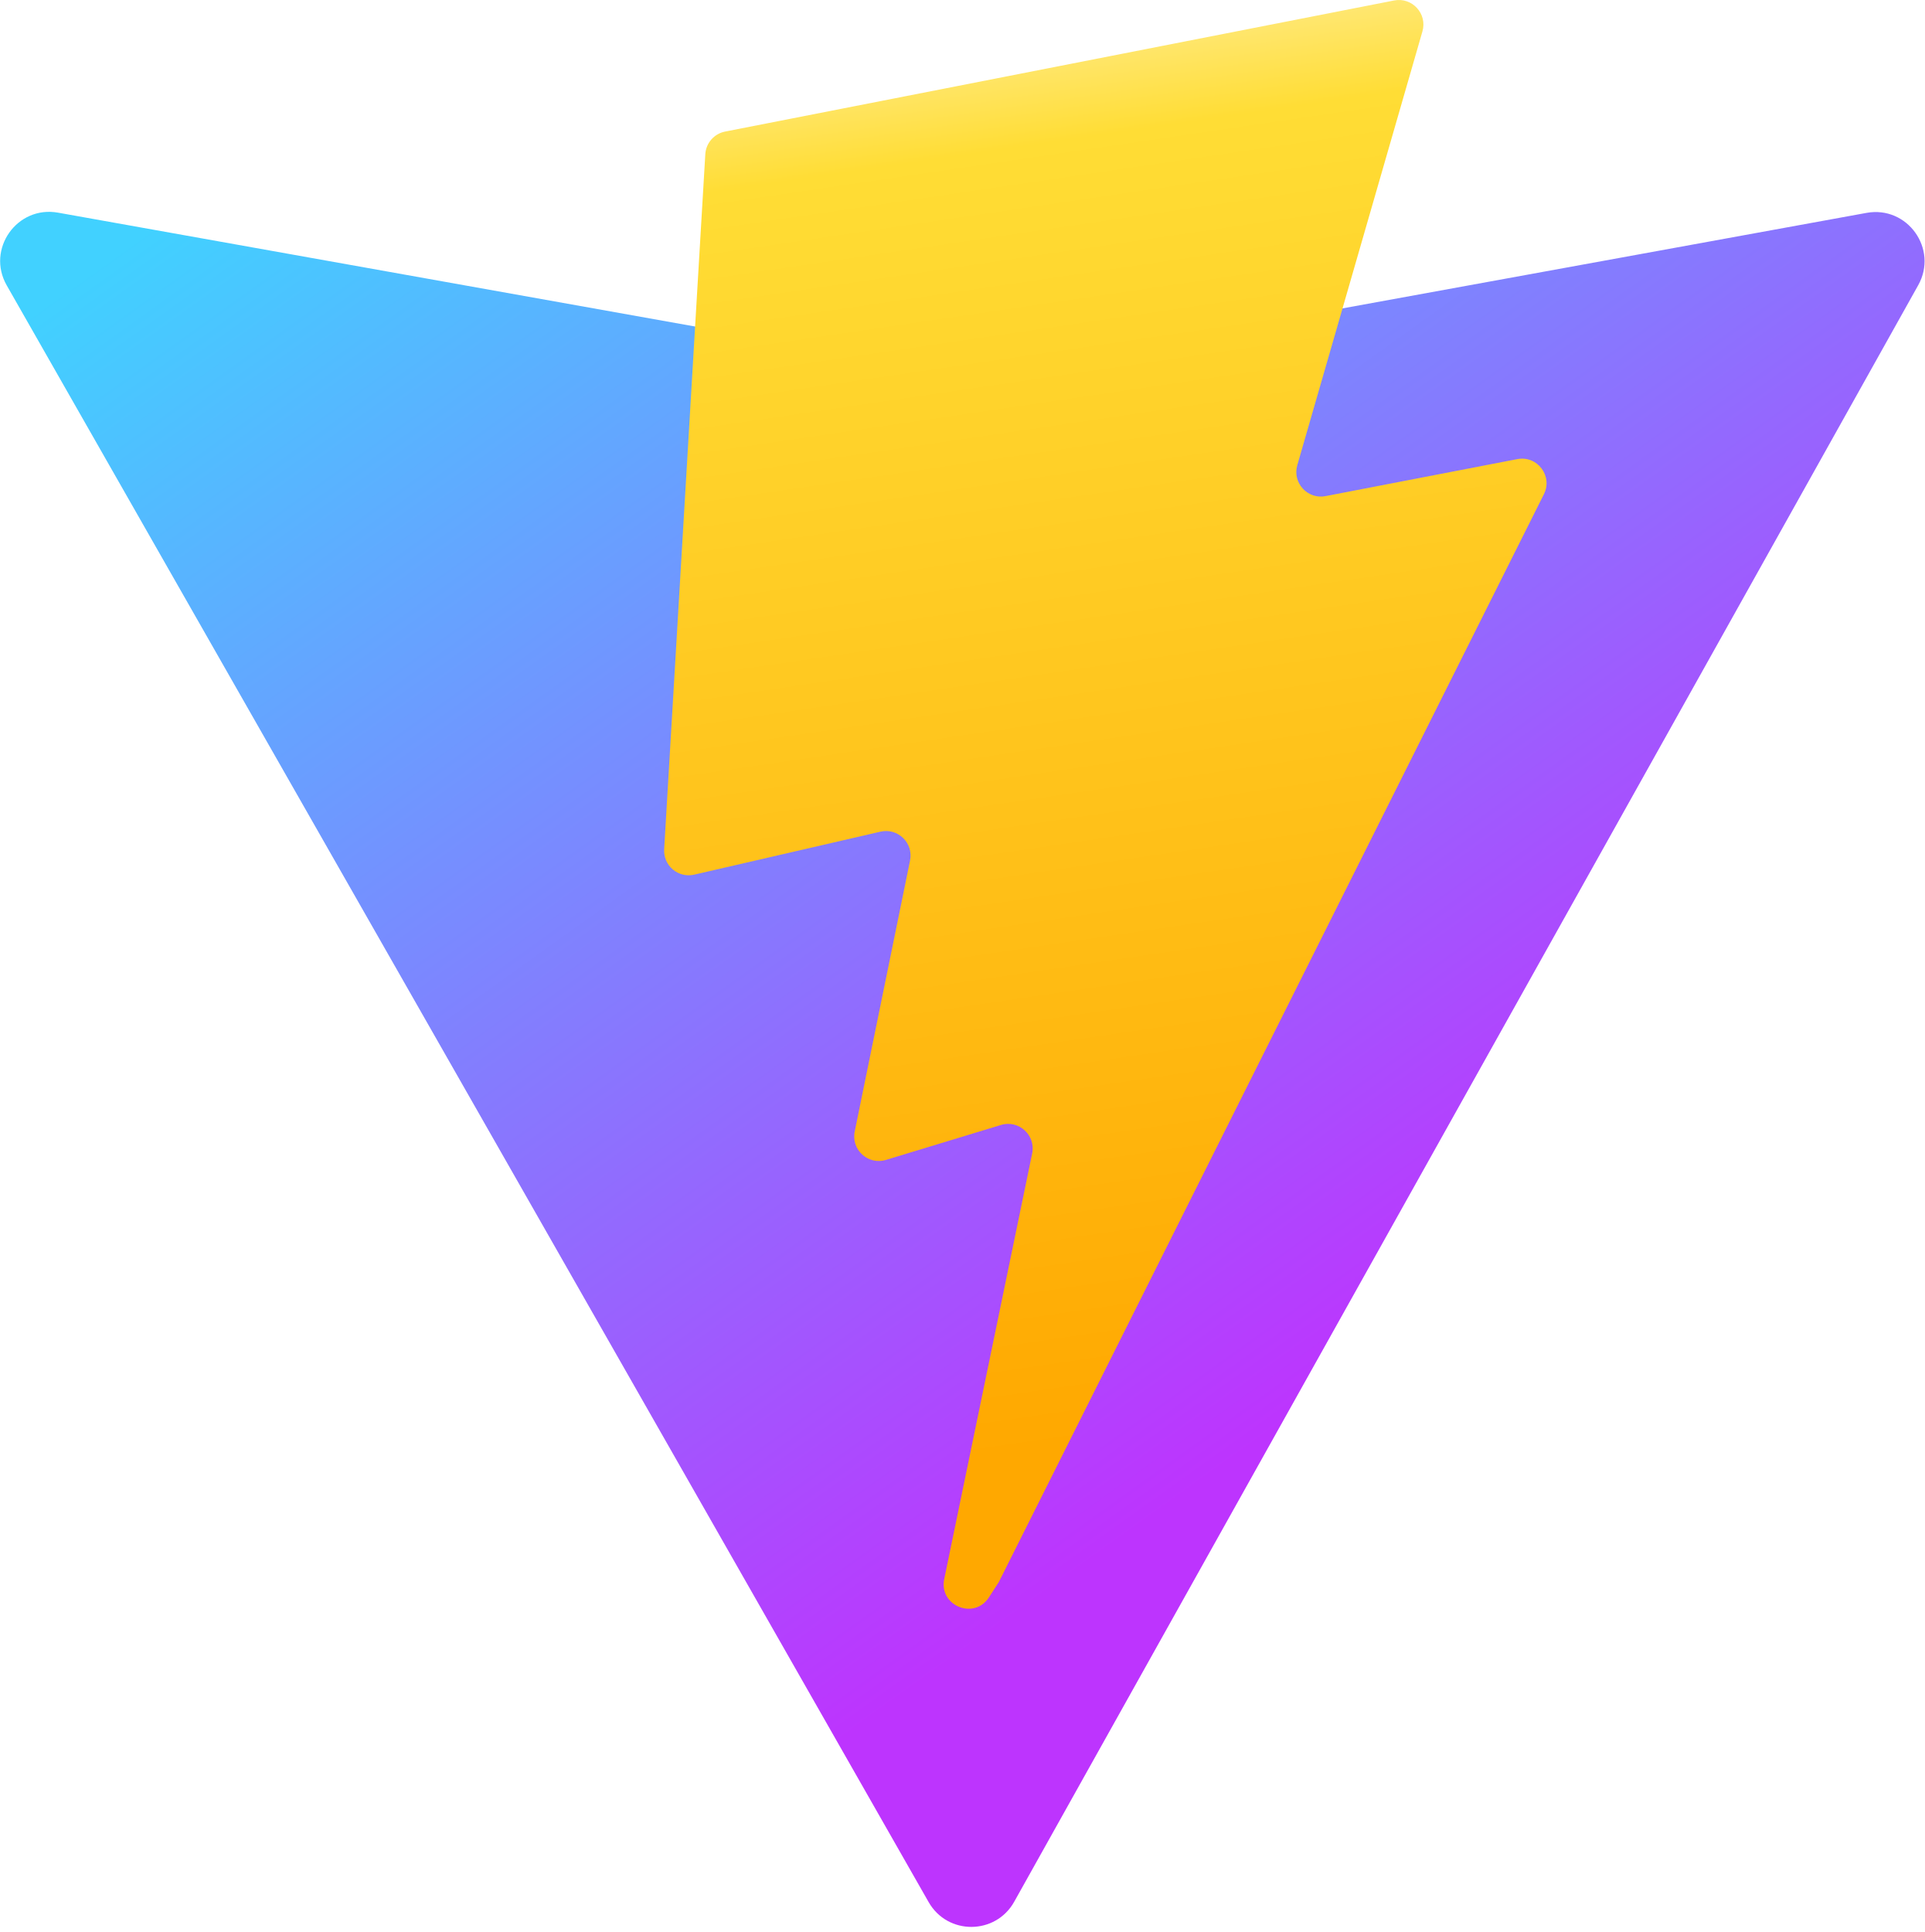
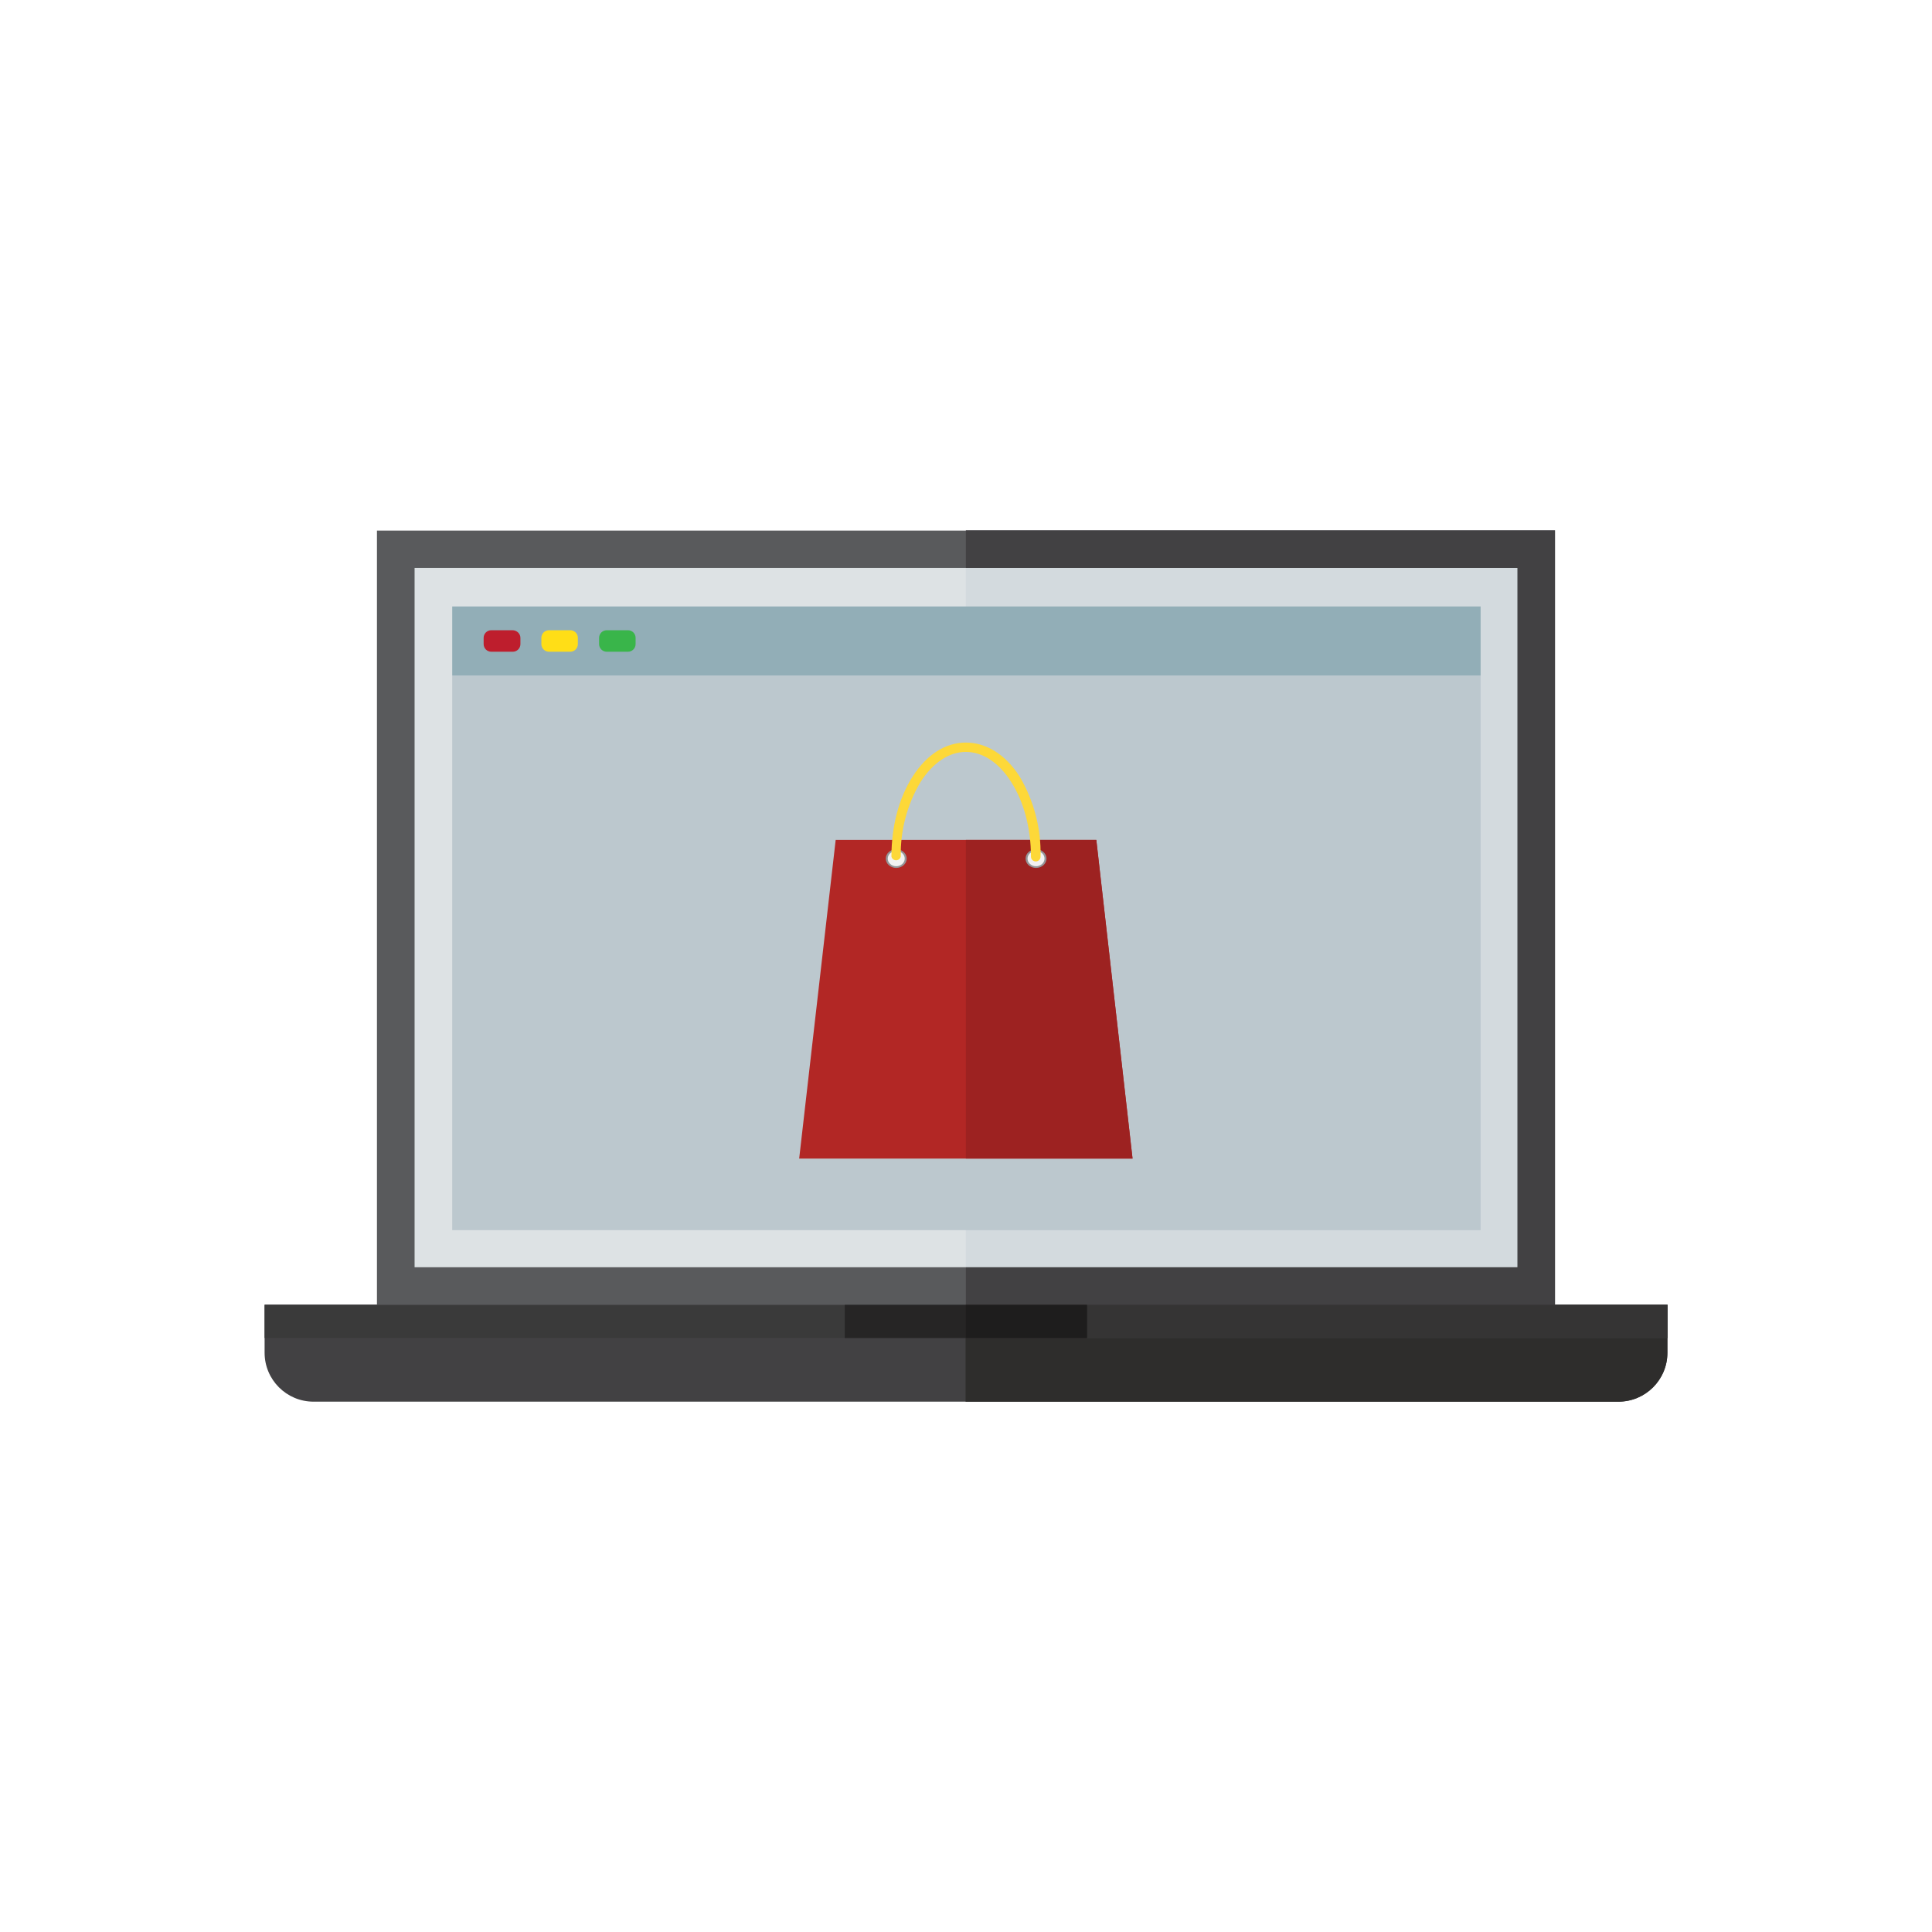
- <svg xmlns="http://www.w3.org/2000/svg" aria-hidden="true" role="img" class="iconify iconify--logos" width="31.88" height="32" preserveAspectRatio="xMidYMid meet" viewBox="0 0 256 257">
+ <svg xmlns="http://www.w3.org/2000/svg" xml:space="preserve" width="655.359" height="655.359" style="shape-rendering:geometricPrecision;text-rendering:geometricPrecision;image-rendering:optimizeQuality;fill-rule:evenodd;clip-rule:evenodd" viewBox="0 0 6.827 6.827">
  <defs>
-     <linearGradient id="IconifyId1813088fe1fbc01fb466" x1="-.828%" x2="57.636%" y1="7.652%" y2="78.411%">
-       <stop offset="0%" stop-color="#41D1FF" />
-       <stop offset="100%" stop-color="#BD34FE" />
-     </linearGradient>
-     <linearGradient id="IconifyId1813088fe1fbc01fb467" x1="43.376%" x2="50.316%" y1="2.242%" y2="89.03%">
-       <stop offset="0%" stop-color="#FFEA83" />
-       <stop offset="8.333%" stop-color="#FFDD35" />
-       <stop offset="100%" stop-color="#FFA800" />
-     </linearGradient>
+     <style>.fil3{fill:#424143}.fil16{fill:#939598}.fil17{fill:#f2f2f2}</style>
  </defs>
-   <path fill="url(#IconifyId1813088fe1fbc01fb466)" d="M255.153 37.938L134.897 252.976c-2.483 4.44-8.862 4.466-11.382.048L.875 37.958c-2.746-4.814 1.371-10.646 6.827-9.67l120.385 21.517a6.537 6.537 0 0 0 2.322-.004l117.867-21.483c5.438-.991 9.574 4.796 6.877 9.62Z" />
-   <path fill="url(#IconifyId1813088fe1fbc01fb467)" d="M185.432.063L96.44 17.501a3.268 3.268 0 0 0-2.634 3.014l-5.474 92.456a3.268 3.268 0 0 0 3.997 3.378l24.777-5.718c2.318-.535 4.413 1.507 3.936 3.838l-7.361 36.047c-.495 2.426 1.782 4.5 4.151 3.78l15.304-4.649c2.372-.72 4.652 1.36 4.15 3.788l-11.698 56.621c-.732 3.542 3.979 5.473 5.943 2.437l1.313-2.028l72.516-144.72c1.215-2.423-.88-5.186-3.54-4.672l-25.505 4.922c-2.396.462-4.435-1.77-3.759-4.114l16.646-57.705c.677-2.35-1.37-4.583-3.769-4.113Z" />
+   <g id="Layer_x0020_1">
+     <g id="_625046688">
+       <g id="Layer_24">
+         <path id="_625050384" style="fill:#dde2e4" d="M1.399 1.94h4.029v2.604H1.399z" />
+         <path id="_625050984" d="M5.495 4.61H1.332V1.875h4.162V4.61zm-4.03-.132h3.897V2.007H1.465v2.47z" style="fill:#595a5c" />
+         <path id="_625050360" style="fill:#d3dade" d="M3.413 2.007h1.955v2.471H3.413z" />
+         <path id="_625049736" class="fil3" d="M5.495 4.61H3.413v-.132h1.949V2.007H3.413v-.133h2.082z" />
+         <path id="_625050216" class="fil3" d="M5.719 4.953H1.108a.173.173 0 0 1-.173-.173v-.17h4.957v.17a.173.173 0 0 1-.173.173z" />
+         <path id="_625050000" d="M5.72 4.953H3.412v-.342h2.48v.17a.173.173 0 0 1-.174.172z" style="fill:#2e2d2c" />
+         <path id="_625049760" style="fill:#3a3a3a" d="M.935 4.611h4.958v.117H.935z" />
+         <path id="_625049472" style="fill:#353434" d="M3.413 4.611h2.479v.117H3.413z" />
+         <path id="_625049040" style="fill:#262525" d="M2.985 4.611h.856v.117h-.856z" />
+         <g>
+           <path id="_625048992" style="fill:#1e1d1d" d="M3.413 4.611h.428v.117h-.428z" />
+         </g>
+         <g>
+           <path id="_625048824" style="fill:#bcc8ce" d="M1.598 2.387h3.634v1.96H1.598z" />
+           <path id="_625048320" style="fill:#92aeb7" d="M1.598 2.143h3.634v.244H1.598z" />
+           <path id="_625048392" d="M1.811 2.303h-.075a.027.027 0 0 1-.027-.027v-.022c0-.015.012-.027.027-.027h.075c.015 0 .028.012.028.027v.022a.027.027 0 0 1-.028.027z" style="fill:#be1e2d" />
+           <path id="_625048128" d="M2.015 2.303H1.94a.027.027 0 0 1-.027-.027v-.022c0-.015.012-.027.027-.027h.075c.015 0 .027.012.027.027v.022a.027.027 0 0 1-.027.027z" style="fill:#ffde17" />
+           <path id="_625048032" d="M2.22 2.303h-.076a.027.027 0 0 1-.027-.027v-.022c0-.015.012-.027.027-.027h.075c.015 0 .027.012.027.027v.022a.027.027 0 0 1-.027.027z" style="fill:#39b54a" />
+         </g>
+         <g>
+           <path id="_625048104" style="fill:#b22725" d="M4.002 4.094H2.824l.129-1.126h.921z" />
+         </g>
+         <g>
+           <path id="_625048584" style="fill:#9d2221" d="M4.002 4.094h-.589V2.968h.461z" />
+         </g>
+         <g>
+           <ellipse id="_625047432" class="fil16" cx="3.167" cy="3.034" rx=".037" ry=".033" />
+         </g>
+         <g>
+           <ellipse id="_625047648" class="fil17" cx="3.167" cy="3.034" rx=".03" ry=".027" />
+         </g>
+         <g>
+           <ellipse id="_625047504" class="fil16" cx="3.661" cy="3.034" rx=".037" ry=".033" />
+         </g>
+         <g>
+           <ellipse id="_625047984" class="fil17" cx="3.661" cy="3.034" rx=".03" ry=".027" />
+         </g>
+         <g>
+           <path id="_625047840" d="M3.66 3.044a.017.017 0 0 1-.017-.017c0-.1-.025-.194-.07-.264-.043-.068-.1-.106-.16-.106s-.116.038-.16.106a.498.498 0 0 0-.07.264.017.017 0 0 1-.033 0c0-.106.026-.207.075-.283.05-.078.116-.12.188-.12s.14.042.19.12a.532.532 0 0 1 .074.283c0 .01-.008.017-.017.017z" style="fill:#fdd838" />
+         </g>
+       </g>
+     </g>
+   </g>
+   <path style="fill:none" d="M0 0h6.827v6.827H0z" />
</svg>
